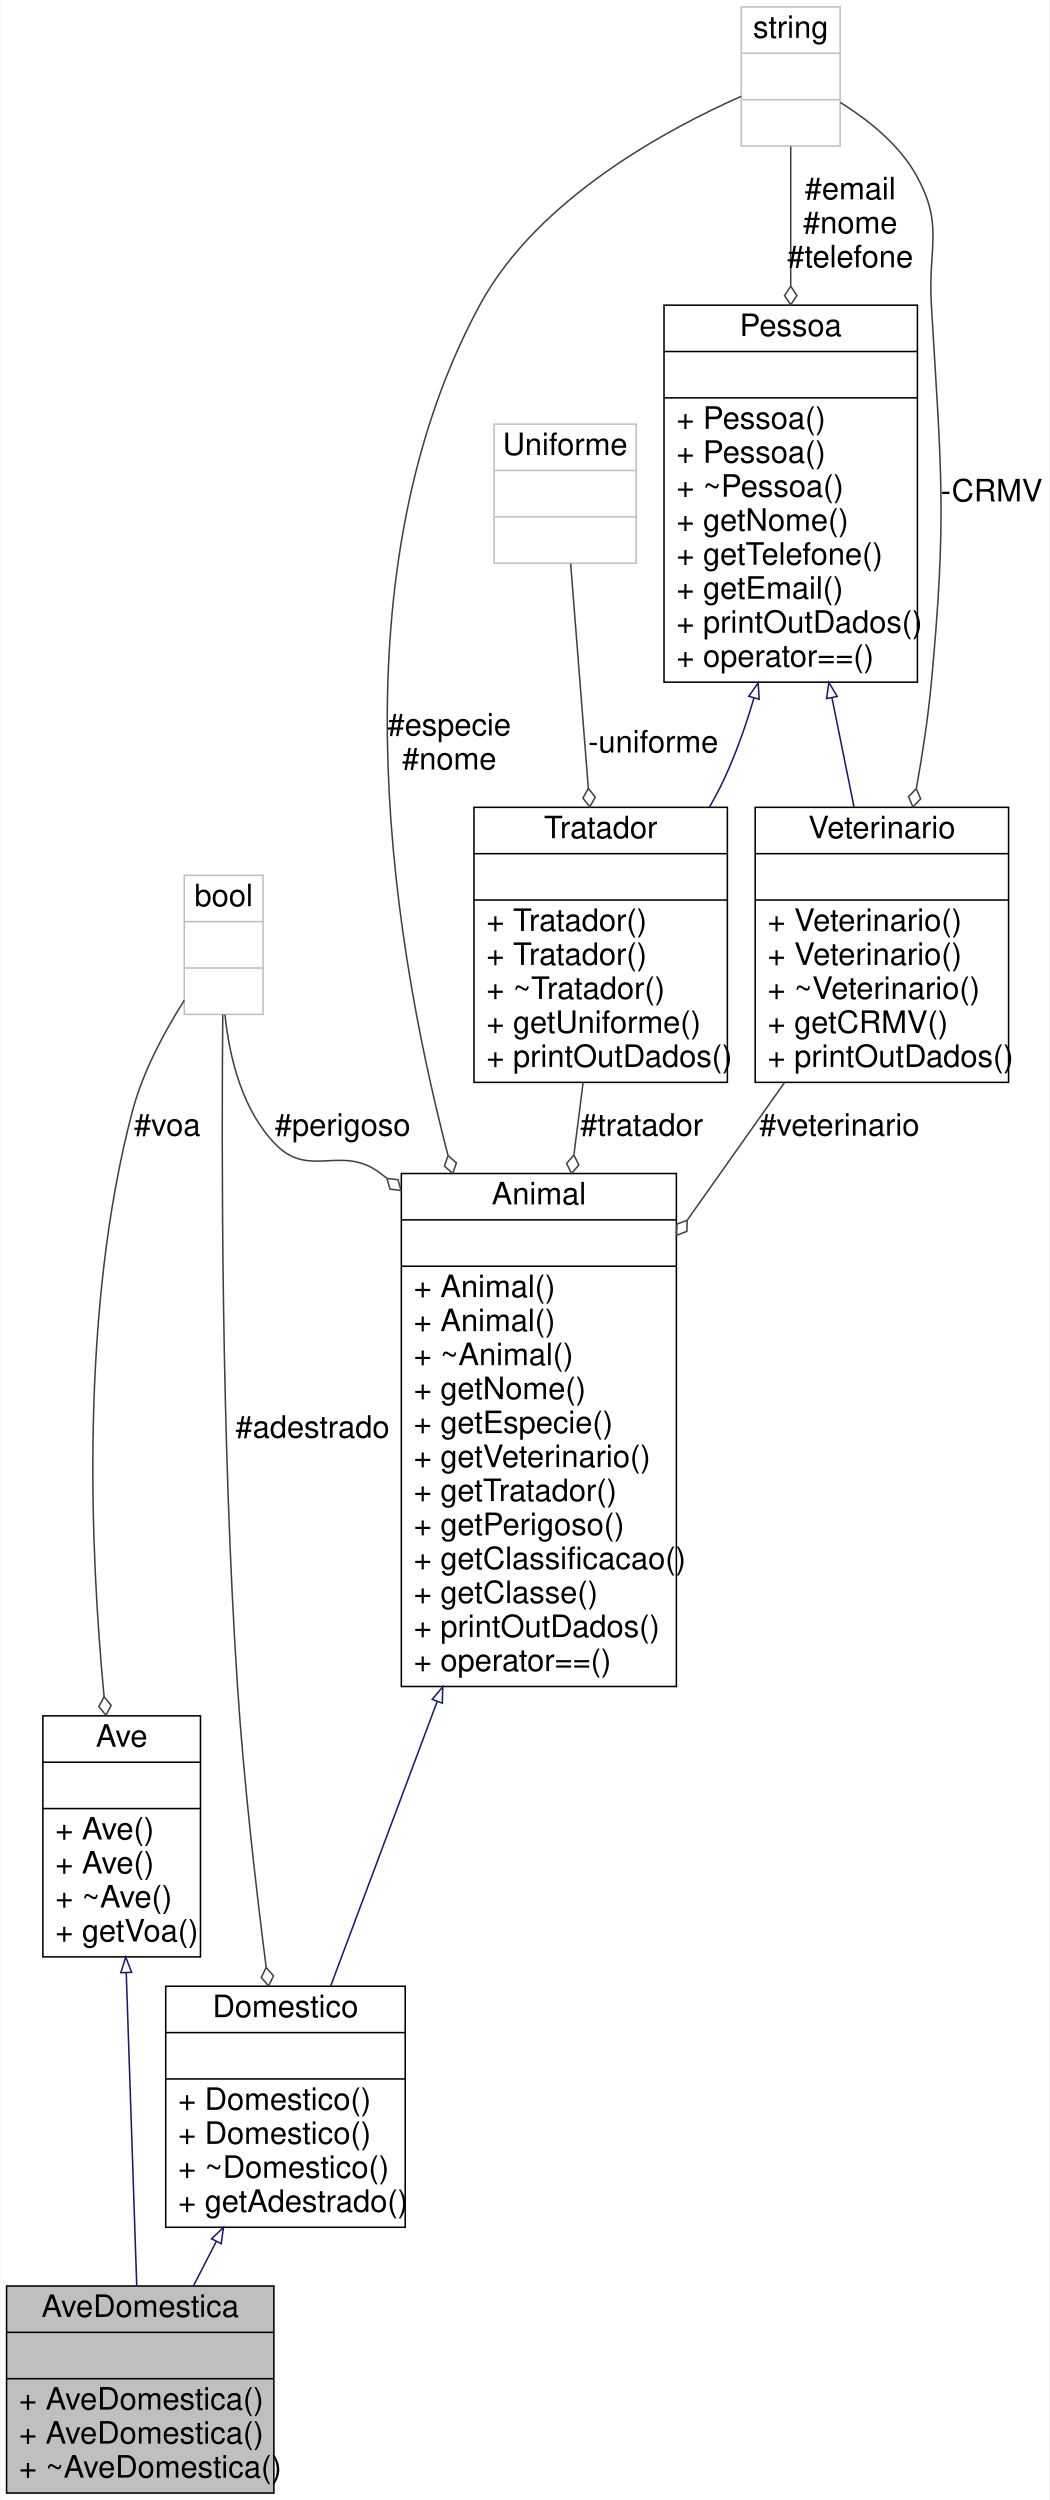
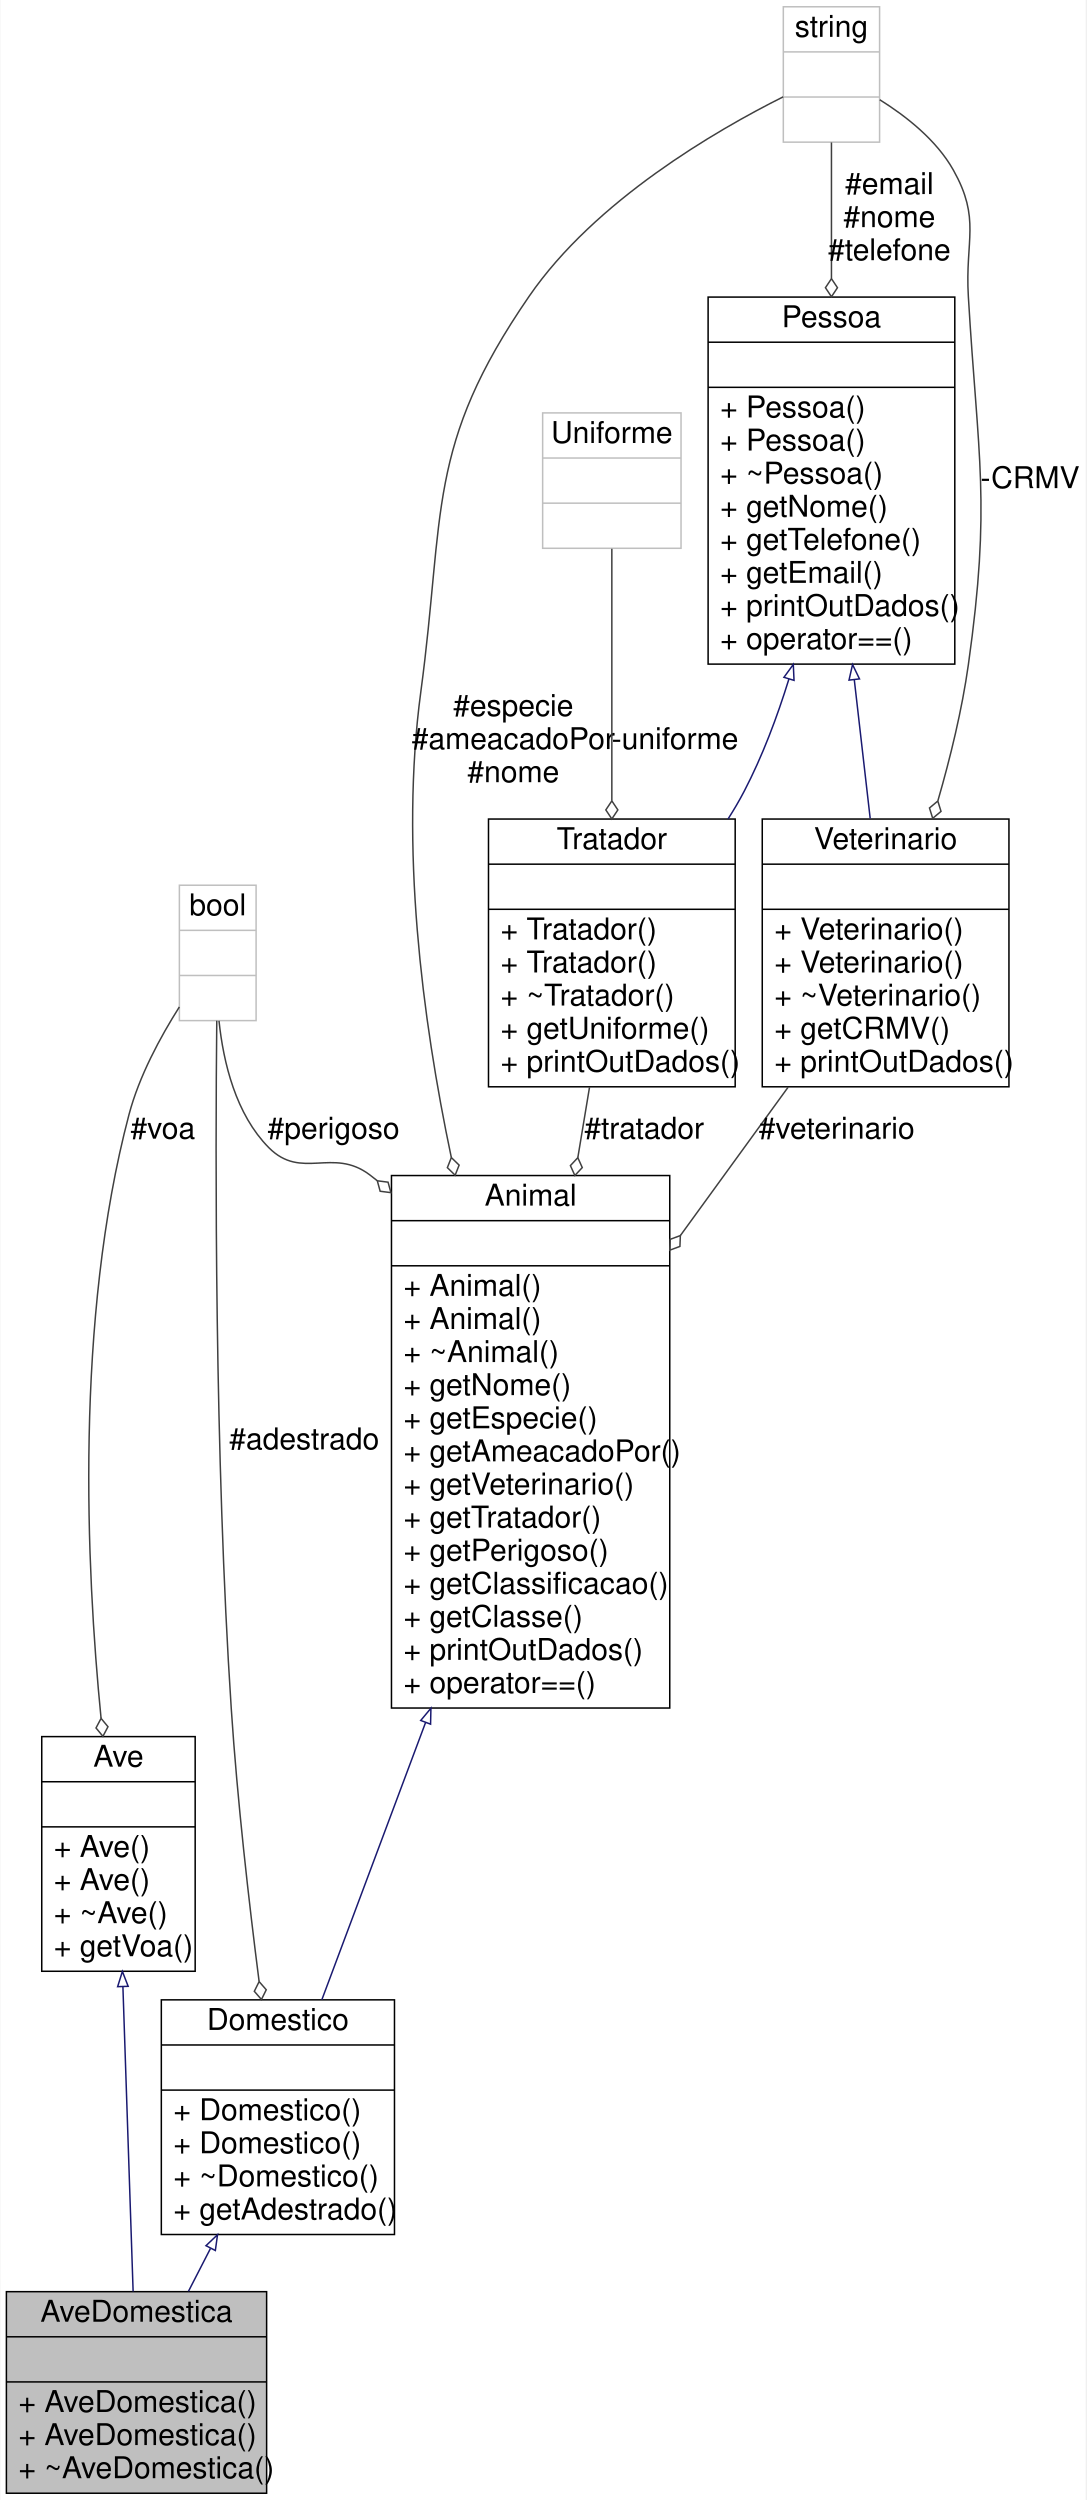
- <svg xmlns="http://www.w3.org/2000/svg" xmlns:xlink="http://www.w3.org/1999/xlink" width="679pt" height="1618pt" viewBox="0.00 0.00 678.50 1618.00">
-   <g id="graph0" class="graph" transform="scale(1 1) rotate(0) translate(4 1614)">
-     <polygon fill="#ffffff" stroke="transparent" points="-4,4 -4,-1614 674.5,-1614 674.5,4 -4,4" />
+ <svg xmlns="http://www.w3.org/2000/svg" xmlns:xlink="http://www.w3.org/1999/xlink" width="722pt" height="1662pt" viewBox="0.00 0.00 721.50 1662.00">
+   <g id="graph0" class="graph" transform="scale(1 1) rotate(0) translate(4 1658)">
+     <polygon fill="#ffffff" stroke="transparent" points="-4,4 -4,-1658 717.5,-1658 717.5,4 -4,4" />
    <g id="node1" class="node">
      <polygon fill="#bfbfbf" stroke="#000000" points="0,-.5 0,-134.5 173,-134.5 173,-.5 0,-.5" />
      <text text-anchor="middle" x="86.5" y="-114.5" font-family="Helvetica,sans-Serif" font-size="20.00" fill="#000000">AveDomestica</text>
      <polyline fill="none" stroke="#000000" points="0,-104.5 173,-104.5 " />
      <text text-anchor="middle" x="86.5" y="-84.5" font-family="Helvetica,sans-Serif" font-size="20.00" fill="#000000"> </text>
      <polyline fill="none" stroke="#000000" points="0,-74.5 173,-74.5 " />
      <text text-anchor="start" x="8" y="-54.5" font-family="Helvetica,sans-Serif" font-size="20.00" fill="#000000">+ AveDomestica()</text>
      <text text-anchor="start" x="8" y="-32.5" font-family="Helvetica,sans-Serif" font-size="20.00" fill="#000000">+ AveDomestica()</text>
      <text text-anchor="start" x="8" y="-10.5" font-family="Helvetica,sans-Serif" font-size="20.00" fill="#000000">+ ~AveDomestica()</text>
    </g>
    <g id="node2" class="node">
      <g id="a_node2">
        <a xlink:href="classAve.html" target="_top" xlink:title="Classificação base para Aves. ">
          <polygon fill="#ffffff" stroke="#000000" points="23.5,-347.5 23.5,-503.5 125.5,-503.5 125.5,-347.5 23.5,-347.5" />
          <text text-anchor="middle" x="74.5" y="-483.5" font-family="Helvetica,sans-Serif" font-size="20.00" fill="#000000">Ave</text>
          <polyline fill="none" stroke="#000000" points="23.5,-473.5 125.5,-473.5 " />
          <text text-anchor="middle" x="74.5" y="-453.5" font-family="Helvetica,sans-Serif" font-size="20.00" fill="#000000"> </text>
          <polyline fill="none" stroke="#000000" points="23.5,-443.5 125.5,-443.5 " />
          <text text-anchor="start" x="31.5" y="-423.5" font-family="Helvetica,sans-Serif" font-size="20.00" fill="#000000">+ Ave()</text>
          <text text-anchor="start" x="31.5" y="-401.5" font-family="Helvetica,sans-Serif" font-size="20.00" fill="#000000">+ Ave()</text>
          <text text-anchor="start" x="31.5" y="-379.5" font-family="Helvetica,sans-Serif" font-size="20.00" fill="#000000">+ ~Ave()</text>
          <text text-anchor="start" x="31.5" y="-357.5" font-family="Helvetica,sans-Serif" font-size="20.00" fill="#000000">+ getVoa()</text>
        </a>
      </g>
    </g>
    <g id="edge1" class="edge">
      <path fill="none" stroke="#191970" d="M77.463,-337.118C79.561,-274.52 82.332,-191.841 84.25,-134.621" />
      <polygon fill="none" stroke="#191970" points="73.956,-337.266 77.119,-347.378 80.952,-337.501 73.956,-337.266" />
    </g>
    <g id="node3" class="node">
-       <polygon fill="#ffffff" stroke="#bfbfbf" points="115,-957.5 115,-1047.5 166,-1047.5 166,-957.5 115,-957.5" />
-       <text text-anchor="middle" x="140.5" y="-1027.5" font-family="Helvetica,sans-Serif" font-size="20.00" fill="#000000">bool</text>
-       <polyline fill="none" stroke="#bfbfbf" points="115,-1017.5 166,-1017.5 " />
-       <text text-anchor="middle" x="140.5" y="-997.5" font-family="Helvetica,sans-Serif" font-size="20.00" fill="#000000"> </text>
-       <polyline fill="none" stroke="#bfbfbf" points="115,-987.5 166,-987.5 " />
-       <text text-anchor="middle" x="140.5" y="-967.5" font-family="Helvetica,sans-Serif" font-size="20.00" fill="#000000"> </text>
+       <polygon fill="#ffffff" stroke="#bfbfbf" points="115,-979.5 115,-1069.5 166,-1069.5 166,-979.5 115,-979.5" />
+       <text text-anchor="middle" x="140.5" y="-1049.5" font-family="Helvetica,sans-Serif" font-size="20.00" fill="#000000">bool</text>
+       <polyline fill="none" stroke="#bfbfbf" points="115,-1039.5 166,-1039.5 " />
+       <text text-anchor="middle" x="140.5" y="-1019.5" font-family="Helvetica,sans-Serif" font-size="20.00" fill="#000000"> </text>
+       <polyline fill="none" stroke="#bfbfbf" points="115,-1009.5 166,-1009.5 " />
+       <text text-anchor="middle" x="140.5" y="-989.5" font-family="Helvetica,sans-Serif" font-size="20.00" fill="#000000"> </text>
    </g>
    <g id="edge2" class="edge">
-       <path fill="none" stroke="#404040" d="M114.999,-966.588C102.3,-946.541 88.246,-920.522 81.5,-895 47.586,-766.703 53.973,-611.727 63.12,-515.879" />
-       <polygon fill="none" stroke="#404040" points="63.122,-515.853 59.733,-509.488 64.305,-503.912 67.694,-510.277 63.122,-515.853" />
-       <text text-anchor="middle" x="104" y="-879" font-family="Helvetica,sans-Serif" font-size="20.00" fill="#000000"> #voa</text>
+       <path fill="none" stroke="#404040" d="M114.992,-988.59C102.291,-968.544 88.238,-942.524 81.5,-917 45.535,-780.762 53.051,-615.804 62.921,-515.847" />
+       <polygon fill="none" stroke="#404040" points="62.944,-515.624 59.575,-509.248 64.165,-503.686 67.534,-510.062 62.944,-515.624" />
+       <text text-anchor="middle" x="104" y="-901" font-family="Helvetica,sans-Serif" font-size="20.00" fill="#000000"> #voa</text>
    </g>
    <g id="node4" class="node">
      <g id="a_node4">
        <a xlink:href="classDomestico.html" target="_top" xlink:title="Umas das definições de categoria para Animal. ">
          <polygon fill="#ffffff" stroke="#000000" points="103,-172.5 103,-328.5 258,-328.5 258,-172.5 103,-172.5" />
          <text text-anchor="middle" x="180.5" y="-308.5" font-family="Helvetica,sans-Serif" font-size="20.00" fill="#000000">Domestico</text>
          <polyline fill="none" stroke="#000000" points="103,-298.5 258,-298.5 " />
          <text text-anchor="middle" x="180.5" y="-278.5" font-family="Helvetica,sans-Serif" font-size="20.00" fill="#000000"> </text>
          <polyline fill="none" stroke="#000000" points="103,-268.5 258,-268.5 " />
          <text text-anchor="start" x="111" y="-248.5" font-family="Helvetica,sans-Serif" font-size="20.00" fill="#000000">+ Domestico()</text>
          <text text-anchor="start" x="111" y="-226.5" font-family="Helvetica,sans-Serif" font-size="20.00" fill="#000000">+ Domestico()</text>
          <text text-anchor="start" x="111" y="-204.5" font-family="Helvetica,sans-Serif" font-size="20.00" fill="#000000">+ ~Domestico()</text>
          <text text-anchor="start" x="111" y="-182.5" font-family="Helvetica,sans-Serif" font-size="20.00" fill="#000000">+ getAdestrado()</text>
        </a>
      </g>
    </g>
    <g id="edge14" class="edge">
-       <path fill="none" stroke="#404040" d="M139.919,-957.393C139.138,-872.203 138.901,-681.844 149.5,-522 153.518,-461.395 161.271,-393.504 168.018,-340.772" />
-       <polygon fill="none" stroke="#404040" points="168.035,-340.637 164.837,-334.174 169.573,-328.736 172.771,-335.199 168.035,-340.637" />
-       <text text-anchor="middle" x="198" y="-683.5" font-family="Helvetica,sans-Serif" font-size="20.00" fill="#000000"> #adestrado</text>
+       <path fill="none" stroke="#404040" d="M139.862,-979.395C138.938,-891.351 138.399,-690.47 149.5,-522 153.494,-461.393 161.246,-393.502 167.999,-340.771" />
+       <polygon fill="none" stroke="#404040" points="168.016,-340.636 164.82,-334.172 169.556,-328.735 172.753,-335.199 168.016,-340.636" />
+       <text text-anchor="middle" x="198" y="-694.5" font-family="Helvetica,sans-Serif" font-size="20.00" fill="#000000"> #adestrado</text>
    </g>
    <g id="node5" class="node">
      <g id="a_node5">
        <a xlink:href="classAnimal.html" target="_top" xlink:title="Implementação base para o cadastro de animais. ">
-           <polygon fill="#ffffff" stroke="#000000" points="255.5,-522.5 255.5,-854.5 433.5,-854.5 433.5,-522.5 255.5,-522.5" />
-           <text text-anchor="middle" x="344.5" y="-834.5" font-family="Helvetica,sans-Serif" font-size="20.00" fill="#000000">Animal</text>
-           <polyline fill="none" stroke="#000000" points="255.5,-824.5 433.5,-824.5 " />
-           <text text-anchor="middle" x="344.5" y="-804.5" font-family="Helvetica,sans-Serif" font-size="20.00" fill="#000000"> </text>
-           <polyline fill="none" stroke="#000000" points="255.5,-794.5 433.5,-794.5 " />
-           <text text-anchor="start" x="263.5" y="-774.5" font-family="Helvetica,sans-Serif" font-size="20.00" fill="#000000">+ Animal()</text>
-           <text text-anchor="start" x="263.5" y="-752.5" font-family="Helvetica,sans-Serif" font-size="20.00" fill="#000000">+ Animal()</text>
-           <text text-anchor="start" x="263.5" y="-730.5" font-family="Helvetica,sans-Serif" font-size="20.00" fill="#000000">+ ~Animal()</text>
-           <text text-anchor="start" x="263.5" y="-708.5" font-family="Helvetica,sans-Serif" font-size="20.00" fill="#000000">+ getNome()</text>
-           <text text-anchor="start" x="263.5" y="-686.5" font-family="Helvetica,sans-Serif" font-size="20.00" fill="#000000">+ getEspecie()</text>
-           <text text-anchor="start" x="263.5" y="-664.5" font-family="Helvetica,sans-Serif" font-size="20.00" fill="#000000">+ getVeterinario()</text>
-           <text text-anchor="start" x="263.5" y="-642.5" font-family="Helvetica,sans-Serif" font-size="20.00" fill="#000000">+ getTratador()</text>
-           <text text-anchor="start" x="263.5" y="-620.5" font-family="Helvetica,sans-Serif" font-size="20.00" fill="#000000">+ getPerigoso()</text>
-           <text text-anchor="start" x="263.5" y="-598.5" font-family="Helvetica,sans-Serif" font-size="20.00" fill="#000000">+ getClassificacao()</text>
-           <text text-anchor="start" x="263.5" y="-576.5" font-family="Helvetica,sans-Serif" font-size="20.00" fill="#000000">+ getClasse()</text>
-           <text text-anchor="start" x="263.5" y="-554.5" font-family="Helvetica,sans-Serif" font-size="20.00" fill="#000000">+ printOutDados()</text>
-           <text text-anchor="start" x="263.5" y="-532.5" font-family="Helvetica,sans-Serif" font-size="20.00" fill="#000000">+ operator==()</text>
+           <polygon fill="#ffffff" stroke="#000000" points="256,-522.5 256,-876.5 441,-876.5 441,-522.5 256,-522.5" />
+           <text text-anchor="middle" x="348.5" y="-856.5" font-family="Helvetica,sans-Serif" font-size="20.00" fill="#000000">Animal</text>
+           <polyline fill="none" stroke="#000000" points="256,-846.5 441,-846.5 " />
+           <text text-anchor="middle" x="348.5" y="-826.5" font-family="Helvetica,sans-Serif" font-size="20.00" fill="#000000"> </text>
+           <polyline fill="none" stroke="#000000" points="256,-816.5 441,-816.5 " />
+           <text text-anchor="start" x="264" y="-796.5" font-family="Helvetica,sans-Serif" font-size="20.00" fill="#000000">+ Animal()</text>
+           <text text-anchor="start" x="264" y="-774.5" font-family="Helvetica,sans-Serif" font-size="20.00" fill="#000000">+ Animal()</text>
+           <text text-anchor="start" x="264" y="-752.5" font-family="Helvetica,sans-Serif" font-size="20.00" fill="#000000">+ ~Animal()</text>
+           <text text-anchor="start" x="264" y="-730.5" font-family="Helvetica,sans-Serif" font-size="20.00" fill="#000000">+ getNome()</text>
+           <text text-anchor="start" x="264" y="-708.5" font-family="Helvetica,sans-Serif" font-size="20.00" fill="#000000">+ getEspecie()</text>
+           <text text-anchor="start" x="264" y="-686.5" font-family="Helvetica,sans-Serif" font-size="20.00" fill="#000000">+ getAmeacadoPor()</text>
+           <text text-anchor="start" x="264" y="-664.5" font-family="Helvetica,sans-Serif" font-size="20.00" fill="#000000">+ getVeterinario()</text>
+           <text text-anchor="start" x="264" y="-642.5" font-family="Helvetica,sans-Serif" font-size="20.00" fill="#000000">+ getTratador()</text>
+           <text text-anchor="start" x="264" y="-620.5" font-family="Helvetica,sans-Serif" font-size="20.00" fill="#000000">+ getPerigoso()</text>
+           <text text-anchor="start" x="264" y="-598.5" font-family="Helvetica,sans-Serif" font-size="20.00" fill="#000000">+ getClassificacao()</text>
+           <text text-anchor="start" x="264" y="-576.5" font-family="Helvetica,sans-Serif" font-size="20.00" fill="#000000">+ getClasse()</text>
+           <text text-anchor="start" x="264" y="-554.5" font-family="Helvetica,sans-Serif" font-size="20.00" fill="#000000">+ printOutDados()</text>
+           <text text-anchor="start" x="264" y="-532.5" font-family="Helvetica,sans-Serif" font-size="20.00" fill="#000000">+ operator==()</text>
        </a>
      </g>
    </g>
    <g id="edge9" class="edge">
-       <path fill="none" stroke="#404040" d="M141.342,-957.348C144.252,-929.534 152.538,-895.087 174.5,-873 196.24,-851.135 216.762,-873.405 241.5,-855 242.991,-853.89 244.466,-852.752 245.924,-851.587" />
-       <polygon fill="none" stroke="#404040" points="246.203,-851.348 248.147,-844.403 255.305,-843.527 253.361,-850.471 246.203,-851.348" />
-       <text text-anchor="middle" x="217.5" y="-879" font-family="Helvetica,sans-Serif" font-size="20.00" fill="#000000"> #perigoso</text>
+       <path fill="none" stroke="#404040" d="M141.342,-979.348C144.252,-951.534 152.538,-917.087 174.5,-895 196.24,-873.135 216.868,-895.547 241.5,-877 243.18,-875.735 244.839,-874.436 246.477,-873.104" />
+       <polygon fill="none" stroke="#404040" points="246.579,-873.014 248.479,-866.058 255.63,-865.135 253.731,-872.091 246.579,-873.014" />
+       <text text-anchor="middle" x="217.5" y="-901" font-family="Helvetica,sans-Serif" font-size="20.00" fill="#000000"> #perigoso</text>
    </g>
    <g id="edge3" class="edge">
      <path fill="none" stroke="#191970" d="M135.662,-163.209C130.742,-153.63 125.79,-143.989 121.022,-134.708" />
      <polygon fill="none" stroke="#191970" points="132.68,-165.065 140.363,-172.361 138.907,-161.866 132.68,-165.065" />
    </g>
    <g id="edge4" class="edge">
-       <path fill="none" stroke="#191970" d="M278.745,-512.885C254.783,-448.891 228.894,-379.748 209.71,-328.513" />
-       <polygon fill="none" stroke="#191970" points="275.48,-514.149 282.265,-522.286 282.036,-511.694 275.48,-514.149" />
+       <path fill="none" stroke="#191970" d="M278.673,-512.879C254.529,-448.35 228.775,-379.522 209.706,-328.557" />
+       <polygon fill="none" stroke="#191970" points="275.44,-514.226 282.223,-522.366 281.996,-511.773 275.44,-514.226" />
    </g>
    <g id="node6" class="node">
      <g id="a_node6">
        <a xlink:href="classTratador.html" target="_top" xlink:title="Implementação dos tratadores. ">
-           <polygon fill="#ffffff" stroke="#000000" points="302.5,-913.5 302.5,-1091.5 466.5,-1091.5 466.5,-913.5 302.5,-913.5" />
-           <text text-anchor="middle" x="384.5" y="-1071.5" font-family="Helvetica,sans-Serif" font-size="20.00" fill="#000000">Tratador</text>
-           <polyline fill="none" stroke="#000000" points="302.5,-1061.5 466.5,-1061.5 " />
-           <text text-anchor="middle" x="384.5" y="-1041.5" font-family="Helvetica,sans-Serif" font-size="20.00" fill="#000000"> </text>
-           <polyline fill="none" stroke="#000000" points="302.5,-1031.5 466.5,-1031.5 " />
-           <text text-anchor="start" x="310.5" y="-1011.5" font-family="Helvetica,sans-Serif" font-size="20.00" fill="#000000">+ Tratador()</text>
-           <text text-anchor="start" x="310.5" y="-989.5" font-family="Helvetica,sans-Serif" font-size="20.00" fill="#000000">+ Tratador()</text>
-           <text text-anchor="start" x="310.5" y="-967.5" font-family="Helvetica,sans-Serif" font-size="20.00" fill="#000000">+ ~Tratador()</text>
-           <text text-anchor="start" x="310.5" y="-945.5" font-family="Helvetica,sans-Serif" font-size="20.00" fill="#000000">+ getUniforme()</text>
-           <text text-anchor="start" x="310.5" y="-923.5" font-family="Helvetica,sans-Serif" font-size="20.00" fill="#000000">+ printOutDados()</text>
+           <polygon fill="#ffffff" stroke="#000000" points="320.5,-935.5 320.5,-1113.5 484.5,-1113.5 484.5,-935.5 320.5,-935.5" />
+           <text text-anchor="middle" x="402.5" y="-1093.5" font-family="Helvetica,sans-Serif" font-size="20.00" fill="#000000">Tratador</text>
+           <polyline fill="none" stroke="#000000" points="320.5,-1083.5 484.5,-1083.5 " />
+           <text text-anchor="middle" x="402.5" y="-1063.5" font-family="Helvetica,sans-Serif" font-size="20.00" fill="#000000"> </text>
+           <polyline fill="none" stroke="#000000" points="320.5,-1053.5 484.5,-1053.5 " />
+           <text text-anchor="start" x="328.5" y="-1033.5" font-family="Helvetica,sans-Serif" font-size="20.00" fill="#000000">+ Tratador()</text>
+           <text text-anchor="start" x="328.5" y="-1011.5" font-family="Helvetica,sans-Serif" font-size="20.00" fill="#000000">+ Tratador()</text>
+           <text text-anchor="start" x="328.5" y="-989.5" font-family="Helvetica,sans-Serif" font-size="20.00" fill="#000000">+ ~Tratador()</text>
+           <text text-anchor="start" x="328.5" y="-967.5" font-family="Helvetica,sans-Serif" font-size="20.00" fill="#000000">+ getUniforme()</text>
+           <text text-anchor="start" x="328.5" y="-945.5" font-family="Helvetica,sans-Serif" font-size="20.00" fill="#000000">+ printOutDados()</text>
        </a>
      </g>
    </g>
    <g id="edge5" class="edge">
-       <path fill="none" stroke="#404040" d="M373.145,-913.36C371.267,-898.623 369.264,-882.898 367.222,-866.87" />
-       <polygon fill="none" stroke="#404040" points="367.171,-866.469 362.445,-861.023 365.655,-854.565 370.381,-860.012 367.171,-866.469" />
-       <text text-anchor="middle" x="411" y="-879" font-family="Helvetica,sans-Serif" font-size="20.00" fill="#000000"> #tratador</text>
+       <path fill="none" stroke="#404040" d="M387.673,-935.262C385.211,-920.443 382.578,-904.596 379.885,-888.39" />
+       <polygon fill="none" stroke="#404040" points="379.882,-888.372 374.953,-883.109 377.915,-876.535 382.844,-881.798 379.882,-888.372" />
+       <text text-anchor="middle" x="424" y="-901" font-family="Helvetica,sans-Serif" font-size="20.00" fill="#000000"> #tratador</text>
    </g>
    <g id="node7" class="node">
      <g id="a_node7">
        <a xlink:href="classPessoa.html" target="_top" xlink:title="Classe base dos funcionarios. ">
-           <polygon fill="#ffffff" stroke="#000000" points="425.5,-1172.5 425.5,-1416.5 589.5,-1416.5 589.5,-1172.5 425.5,-1172.5" />
-           <text text-anchor="middle" x="507.5" y="-1396.5" font-family="Helvetica,sans-Serif" font-size="20.00" fill="#000000">Pessoa</text>
-           <polyline fill="none" stroke="#000000" points="425.5,-1386.5 589.5,-1386.5 " />
-           <text text-anchor="middle" x="507.5" y="-1366.5" font-family="Helvetica,sans-Serif" font-size="20.00" fill="#000000"> </text>
-           <polyline fill="none" stroke="#000000" points="425.5,-1356.5 589.5,-1356.5 " />
-           <text text-anchor="start" x="433.5" y="-1336.5" font-family="Helvetica,sans-Serif" font-size="20.00" fill="#000000">+ Pessoa()</text>
-           <text text-anchor="start" x="433.5" y="-1314.5" font-family="Helvetica,sans-Serif" font-size="20.00" fill="#000000">+ Pessoa()</text>
-           <text text-anchor="start" x="433.5" y="-1292.5" font-family="Helvetica,sans-Serif" font-size="20.00" fill="#000000">+ ~Pessoa()</text>
-           <text text-anchor="start" x="433.5" y="-1270.5" font-family="Helvetica,sans-Serif" font-size="20.00" fill="#000000">+ getNome()</text>
-           <text text-anchor="start" x="433.5" y="-1248.5" font-family="Helvetica,sans-Serif" font-size="20.00" fill="#000000">+ getTelefone()</text>
-           <text text-anchor="start" x="433.5" y="-1226.5" font-family="Helvetica,sans-Serif" font-size="20.00" fill="#000000">+ getEmail()</text>
-           <text text-anchor="start" x="433.5" y="-1204.5" font-family="Helvetica,sans-Serif" font-size="20.00" fill="#000000">+ printOutDados()</text>
-           <text text-anchor="start" x="433.5" y="-1182.5" font-family="Helvetica,sans-Serif" font-size="20.00" fill="#000000">+ operator==()</text>
+           <polygon fill="#ffffff" stroke="#000000" points="466.5,-1216.5 466.5,-1460.5 630.5,-1460.5 630.5,-1216.5 466.5,-1216.5" />
+           <text text-anchor="middle" x="548.5" y="-1440.5" font-family="Helvetica,sans-Serif" font-size="20.00" fill="#000000">Pessoa</text>
+           <polyline fill="none" stroke="#000000" points="466.5,-1430.5 630.5,-1430.5 " />
+           <text text-anchor="middle" x="548.5" y="-1410.5" font-family="Helvetica,sans-Serif" font-size="20.00" fill="#000000"> </text>
+           <polyline fill="none" stroke="#000000" points="466.5,-1400.5 630.5,-1400.5 " />
+           <text text-anchor="start" x="474.5" y="-1380.5" font-family="Helvetica,sans-Serif" font-size="20.00" fill="#000000">+ Pessoa()</text>
+           <text text-anchor="start" x="474.5" y="-1358.5" font-family="Helvetica,sans-Serif" font-size="20.00" fill="#000000">+ Pessoa()</text>
+           <text text-anchor="start" x="474.5" y="-1336.5" font-family="Helvetica,sans-Serif" font-size="20.00" fill="#000000">+ ~Pessoa()</text>
+           <text text-anchor="start" x="474.5" y="-1314.5" font-family="Helvetica,sans-Serif" font-size="20.00" fill="#000000">+ getNome()</text>
+           <text text-anchor="start" x="474.5" y="-1292.5" font-family="Helvetica,sans-Serif" font-size="20.00" fill="#000000">+ getTelefone()</text>
+           <text text-anchor="start" x="474.5" y="-1270.5" font-family="Helvetica,sans-Serif" font-size="20.00" fill="#000000">+ getEmail()</text>
+           <text text-anchor="start" x="474.5" y="-1248.5" font-family="Helvetica,sans-Serif" font-size="20.00" fill="#000000">+ printOutDados()</text>
+           <text text-anchor="start" x="474.5" y="-1226.5" font-family="Helvetica,sans-Serif" font-size="20.00" fill="#000000">+ operator==()</text>
        </a>
      </g>
    </g>
    <g id="edge6" class="edge">
-       <path fill="none" stroke="#191970" d="M483.636,-1162.084C478.403,-1144.182 472.091,-1126.363 464.5,-1110 461.661,-1103.88 458.438,-1097.767 454.955,-1091.738" />
-       <polygon fill="none" stroke="#191970" points="480.356,-1163.35 486.433,-1172.029 487.095,-1161.455 480.356,-1163.35" />
+       <path fill="none" stroke="#191970" d="M520.214,-1206.549C512.339,-1181.076 502.543,-1155.139 490.5,-1132 487.271,-1125.796 483.644,-1119.617 479.751,-1113.539" />
+       <polygon fill="none" stroke="#191970" points="516.909,-1207.712 523.139,-1216.282 523.613,-1205.697 516.909,-1207.712" />
    </g>
    <g id="node10" class="node">
      <g id="a_node10">
        <a xlink:href="classVeterinario.html" target="_top" xlink:title="Implementação dos veterinarios. ">
-           <polygon fill="#ffffff" stroke="#000000" points="484.5,-913.5 484.5,-1091.5 648.5,-1091.5 648.5,-913.5 484.5,-913.5" />
-           <text text-anchor="middle" x="566.5" y="-1071.5" font-family="Helvetica,sans-Serif" font-size="20.00" fill="#000000">Veterinario</text>
-           <polyline fill="none" stroke="#000000" points="484.5,-1061.5 648.5,-1061.5 " />
-           <text text-anchor="middle" x="566.5" y="-1041.5" font-family="Helvetica,sans-Serif" font-size="20.00" fill="#000000"> </text>
-           <polyline fill="none" stroke="#000000" points="484.5,-1031.5 648.5,-1031.5 " />
-           <text text-anchor="start" x="492.5" y="-1011.5" font-family="Helvetica,sans-Serif" font-size="20.00" fill="#000000">+ Veterinario()</text>
-           <text text-anchor="start" x="492.5" y="-989.5" font-family="Helvetica,sans-Serif" font-size="20.00" fill="#000000">+ Veterinario()</text>
-           <text text-anchor="start" x="492.5" y="-967.5" font-family="Helvetica,sans-Serif" font-size="20.00" fill="#000000">+ ~Veterinario()</text>
-           <text text-anchor="start" x="492.5" y="-945.5" font-family="Helvetica,sans-Serif" font-size="20.00" fill="#000000">+ getCRMV()</text>
-           <text text-anchor="start" x="492.5" y="-923.5" font-family="Helvetica,sans-Serif" font-size="20.00" fill="#000000">+ printOutDados()</text>
+           <polygon fill="#ffffff" stroke="#000000" points="502.5,-935.5 502.5,-1113.5 666.5,-1113.5 666.5,-935.5 502.5,-935.5" />
+           <text text-anchor="middle" x="584.5" y="-1093.5" font-family="Helvetica,sans-Serif" font-size="20.00" fill="#000000">Veterinario</text>
+           <polyline fill="none" stroke="#000000" points="502.5,-1083.5 666.5,-1083.5 " />
+           <text text-anchor="middle" x="584.5" y="-1063.5" font-family="Helvetica,sans-Serif" font-size="20.00" fill="#000000"> </text>
+           <polyline fill="none" stroke="#000000" points="502.5,-1053.5 666.5,-1053.5 " />
+           <text text-anchor="start" x="510.5" y="-1033.5" font-family="Helvetica,sans-Serif" font-size="20.00" fill="#000000">+ Veterinario()</text>
+           <text text-anchor="start" x="510.5" y="-1011.5" font-family="Helvetica,sans-Serif" font-size="20.00" fill="#000000">+ Veterinario()</text>
+           <text text-anchor="start" x="510.5" y="-989.5" font-family="Helvetica,sans-Serif" font-size="20.00" fill="#000000">+ ~Veterinario()</text>
+           <text text-anchor="start" x="510.5" y="-967.5" font-family="Helvetica,sans-Serif" font-size="20.00" fill="#000000">+ getCRMV()</text>
+           <text text-anchor="start" x="510.5" y="-945.5" font-family="Helvetica,sans-Serif" font-size="20.00" fill="#000000">+ printOutDados()</text>
        </a>
      </g>
    </g>
    <g id="edge12" class="edge">
-       <path fill="none" stroke="#191970" d="M534.173,-1162.493C539.012,-1138.541 543.954,-1114.083 548.471,-1091.727" />
-       <polygon fill="none" stroke="#191970" points="530.729,-1161.862 532.179,-1172.358 537.591,-1163.249 530.729,-1161.862" />
+       <path fill="none" stroke="#191970" d="M563.674,-1206.152C567.241,-1175.04 570.959,-1142.604 574.251,-1113.896" />
+       <polygon fill="none" stroke="#191970" points="560.183,-1205.867 562.522,-1216.2 567.138,-1206.664 560.183,-1205.867" />
    </g>
    <g id="node8" class="node">
-       <polygon fill="#ffffff" stroke="#bfbfbf" points="475.5,-1519.5 475.5,-1609.5 539.5,-1609.5 539.5,-1519.5 475.5,-1519.5" />
-       <text text-anchor="middle" x="507.5" y="-1589.5" font-family="Helvetica,sans-Serif" font-size="20.00" fill="#000000">string</text>
-       <polyline fill="none" stroke="#bfbfbf" points="475.5,-1579.5 539.5,-1579.5 " />
-       <text text-anchor="middle" x="507.5" y="-1559.5" font-family="Helvetica,sans-Serif" font-size="20.00" fill="#000000"> </text>
-       <polyline fill="none" stroke="#bfbfbf" points="475.5,-1549.5 539.5,-1549.5 " />
-       <text text-anchor="middle" x="507.5" y="-1529.5" font-family="Helvetica,sans-Serif" font-size="20.00" fill="#000000"> </text>
+       <polygon fill="#ffffff" stroke="#bfbfbf" points="516.5,-1563.5 516.5,-1653.5 580.5,-1653.5 580.5,-1563.5 516.5,-1563.5" />
+       <text text-anchor="middle" x="548.5" y="-1633.5" font-family="Helvetica,sans-Serif" font-size="20.00" fill="#000000">string</text>
+       <polyline fill="none" stroke="#bfbfbf" points="516.5,-1623.5 580.5,-1623.5 " />
+       <text text-anchor="middle" x="548.5" y="-1603.5" font-family="Helvetica,sans-Serif" font-size="20.00" fill="#000000"> </text>
+       <polyline fill="none" stroke="#bfbfbf" points="516.5,-1593.5 580.5,-1593.5 " />
+       <text text-anchor="middle" x="548.5" y="-1573.5" font-family="Helvetica,sans-Serif" font-size="20.00" fill="#000000"> </text>
    </g>
    <g id="edge10" class="edge">
-       <path fill="none" stroke="#404040" d="M475.477,-1551.667C428.879,-1531.077 343.877,-1485.852 306.5,-1417 214.412,-1247.367 245.438,-1021.516 285.628,-866.504" />
-       <polygon fill="none" stroke="#404040" points="285.724,-866.138 283.387,-859.317 288.786,-854.535 291.123,-861.357 285.724,-866.138" />
-       <text text-anchor="middle" x="286.5" y="-1138" font-family="Helvetica,sans-Serif" font-size="20.00" fill="#000000"> #especie</text>
-       <text text-anchor="middle" x="286.5" y="-1116" font-family="Helvetica,sans-Serif" font-size="20.00" fill="#000000">#nome</text>
+       <path fill="none" stroke="#404040" d="M516.427,-1593.633C471.731,-1571.255 391.282,-1524.659 347.5,-1461 278.824,-1361.147 291.644,-1318.11 275.5,-1198 261.742,-1095.642 276.205,-981.658 295.783,-888.547" />
+       <polygon fill="none" stroke="#404040" points="295.803,-888.45 293.151,-881.745 298.321,-876.717 300.973,-883.423 295.803,-888.45" />
+       <text text-anchor="middle" x="337" y="-1182" font-family="Helvetica,sans-Serif" font-size="20.00" fill="#000000"> #especie</text>
+       <text text-anchor="middle" x="337" y="-1160" font-family="Helvetica,sans-Serif" font-size="20.00" fill="#000000">#ameacadoPor</text>
+       <text text-anchor="middle" x="337" y="-1138" font-family="Helvetica,sans-Serif" font-size="20.00" fill="#000000">#nome</text>
    </g>
    <g id="edge7" class="edge">
-       <path fill="none" stroke="#404040" d="M507.5,-1519.308C507.5,-1494.172 507.5,-1461.434 507.5,-1428.754" />
-       <polygon fill="none" stroke="#404040" points="507.5,-1428.731 503.5,-1422.731 507.5,-1416.731 511.5,-1422.731 507.5,-1428.731" />
-       <text text-anchor="middle" x="546" y="-1485" font-family="Helvetica,sans-Serif" font-size="20.00" fill="#000000"> #email</text>
-       <text text-anchor="middle" x="546" y="-1463" font-family="Helvetica,sans-Serif" font-size="20.00" fill="#000000">#nome</text>
-       <text text-anchor="middle" x="546" y="-1441" font-family="Helvetica,sans-Serif" font-size="20.00" fill="#000000">#telefone</text>
+       <path fill="none" stroke="#404040" d="M548.5,-1563.308C548.5,-1538.172 548.5,-1505.434 548.5,-1472.754" />
+       <polygon fill="none" stroke="#404040" points="548.5,-1472.731 544.5,-1466.731 548.5,-1460.731 552.5,-1466.731 548.5,-1472.731" />
+       <text text-anchor="middle" x="587" y="-1529" font-family="Helvetica,sans-Serif" font-size="20.00" fill="#000000"> #email</text>
+       <text text-anchor="middle" x="587" y="-1507" font-family="Helvetica,sans-Serif" font-size="20.00" fill="#000000">#nome</text>
+       <text text-anchor="middle" x="587" y="-1485" font-family="Helvetica,sans-Serif" font-size="20.00" fill="#000000">#telefone</text>
    </g>
    <g id="edge13" class="edge">
-       <path fill="none" stroke="#404040" d="M539.593,-1547.703C557.04,-1536.812 577.29,-1520.937 588.5,-1501 606.926,-1468.228 596.274,-1454.531 598.5,-1417 604.947,-1308.302 608.644,-1280.415 598.5,-1172 596.419,-1149.759 592.834,-1126.088 588.798,-1103.708" />
-       <polygon fill="none" stroke="#404040" points="588.774,-1103.582 583.746,-1098.412 586.584,-1091.783 591.612,-1096.952 588.774,-1103.582" />
-       <text text-anchor="middle" x="637.5" y="-1289.5" font-family="Helvetica,sans-Serif" font-size="20.00" fill="#000000"> -CRMV</text>
+       <path fill="none" stroke="#404040" d="M580.593,-1591.703C598.04,-1580.812 618.29,-1564.937 629.5,-1545 647.926,-1512.228 637.274,-1498.531 639.5,-1461 645.947,-1352.302 654.677,-1323.826 639.5,-1216 635.305,-1186.196 627.608,-1154.529 619.274,-1125.709" />
+       <polygon fill="none" stroke="#404040" points="619.205,-1125.477 613.667,-1120.859 615.8,-1113.971 621.338,-1118.589 619.205,-1125.477" />
+       <text text-anchor="middle" x="680.5" y="-1333.5" font-family="Helvetica,sans-Serif" font-size="20.00" fill="#000000"> -CRMV</text>
    </g>
    <g id="node9" class="node">
-       <polygon fill="#ffffff" stroke="#bfbfbf" points="315.5,-1249.5 315.5,-1339.5 407.5,-1339.5 407.5,-1249.5 315.5,-1249.5" />
-       <text text-anchor="middle" x="361.5" y="-1319.5" font-family="Helvetica,sans-Serif" font-size="20.00" fill="#000000">Uniforme</text>
-       <polyline fill="none" stroke="#bfbfbf" points="315.5,-1309.5 407.5,-1309.5 " />
-       <text text-anchor="middle" x="361.5" y="-1289.5" font-family="Helvetica,sans-Serif" font-size="20.00" fill="#000000"> </text>
-       <polyline fill="none" stroke="#bfbfbf" points="315.5,-1279.5 407.5,-1279.5 " />
-       <text text-anchor="middle" x="361.5" y="-1259.5" font-family="Helvetica,sans-Serif" font-size="20.00" fill="#000000"> </text>
+       <polygon fill="#ffffff" stroke="#bfbfbf" points="356.5,-1293.5 356.5,-1383.5 448.5,-1383.5 448.5,-1293.5 356.5,-1293.5" />
+       <text text-anchor="middle" x="402.5" y="-1363.5" font-family="Helvetica,sans-Serif" font-size="20.00" fill="#000000">Uniforme</text>
+       <polyline fill="none" stroke="#bfbfbf" points="356.5,-1353.5 448.5,-1353.5 " />
+       <text text-anchor="middle" x="402.5" y="-1333.5" font-family="Helvetica,sans-Serif" font-size="20.00" fill="#000000"> </text>
+       <polyline fill="none" stroke="#bfbfbf" points="356.5,-1323.5 448.5,-1323.5 " />
+       <text text-anchor="middle" x="402.5" y="-1303.5" font-family="Helvetica,sans-Serif" font-size="20.00" fill="#000000"> </text>
    </g>
    <g id="edge8" class="edge">
-       <path fill="none" stroke="#404040" d="M365.068,-1249.195C368.117,-1210.496 372.615,-1153.395 376.515,-1103.872" />
-       <polygon fill="none" stroke="#404040" points="376.524,-1103.754 373.008,-1097.459 377.467,-1091.791 380.983,-1098.087 376.524,-1103.754" />
-       <text text-anchor="middle" x="418.5" y="-1127" font-family="Helvetica,sans-Serif" font-size="20.00" fill="#000000"> -uniforme</text>
+       <path fill="none" stroke="#404040" d="M402.5,-1293.177C402.5,-1249.586 402.5,-1182.179 402.5,-1125.79" />
+       <polygon fill="none" stroke="#404040" points="402.5,-1125.569 398.5,-1119.569 402.5,-1113.569 406.5,-1119.569 402.5,-1125.569" />
+       <text text-anchor="middle" x="444.5" y="-1160" font-family="Helvetica,sans-Serif" font-size="20.00" fill="#000000"> -uniforme</text>
    </g>
    <g id="edge11" class="edge">
-       <path fill="none" stroke="#404040" d="M503.478,-913.36C483.956,-885.749 461.983,-854.67 440.744,-824.629" />
-       <polygon fill="none" stroke="#404040" points="440.502,-824.286 433.772,-821.696 433.574,-814.488 440.304,-817.078 440.502,-824.286" />
-       <text text-anchor="middle" x="539" y="-879" font-family="Helvetica,sans-Serif" font-size="20.00" fill="#000000"> #veterinario</text>
+       <path fill="none" stroke="#404040" d="M519.7,-935.262C497.593,-904.819 472.335,-870.036 448.134,-836.708" />
+       <polygon fill="none" stroke="#404040" points="448.053,-836.597 441.291,-834.092 441.002,-826.886 447.764,-829.391 448.053,-836.597" />
+       <text text-anchor="middle" x="552" y="-901" font-family="Helvetica,sans-Serif" font-size="20.00" fill="#000000"> #veterinario</text>
    </g>
  </g>
</svg>
